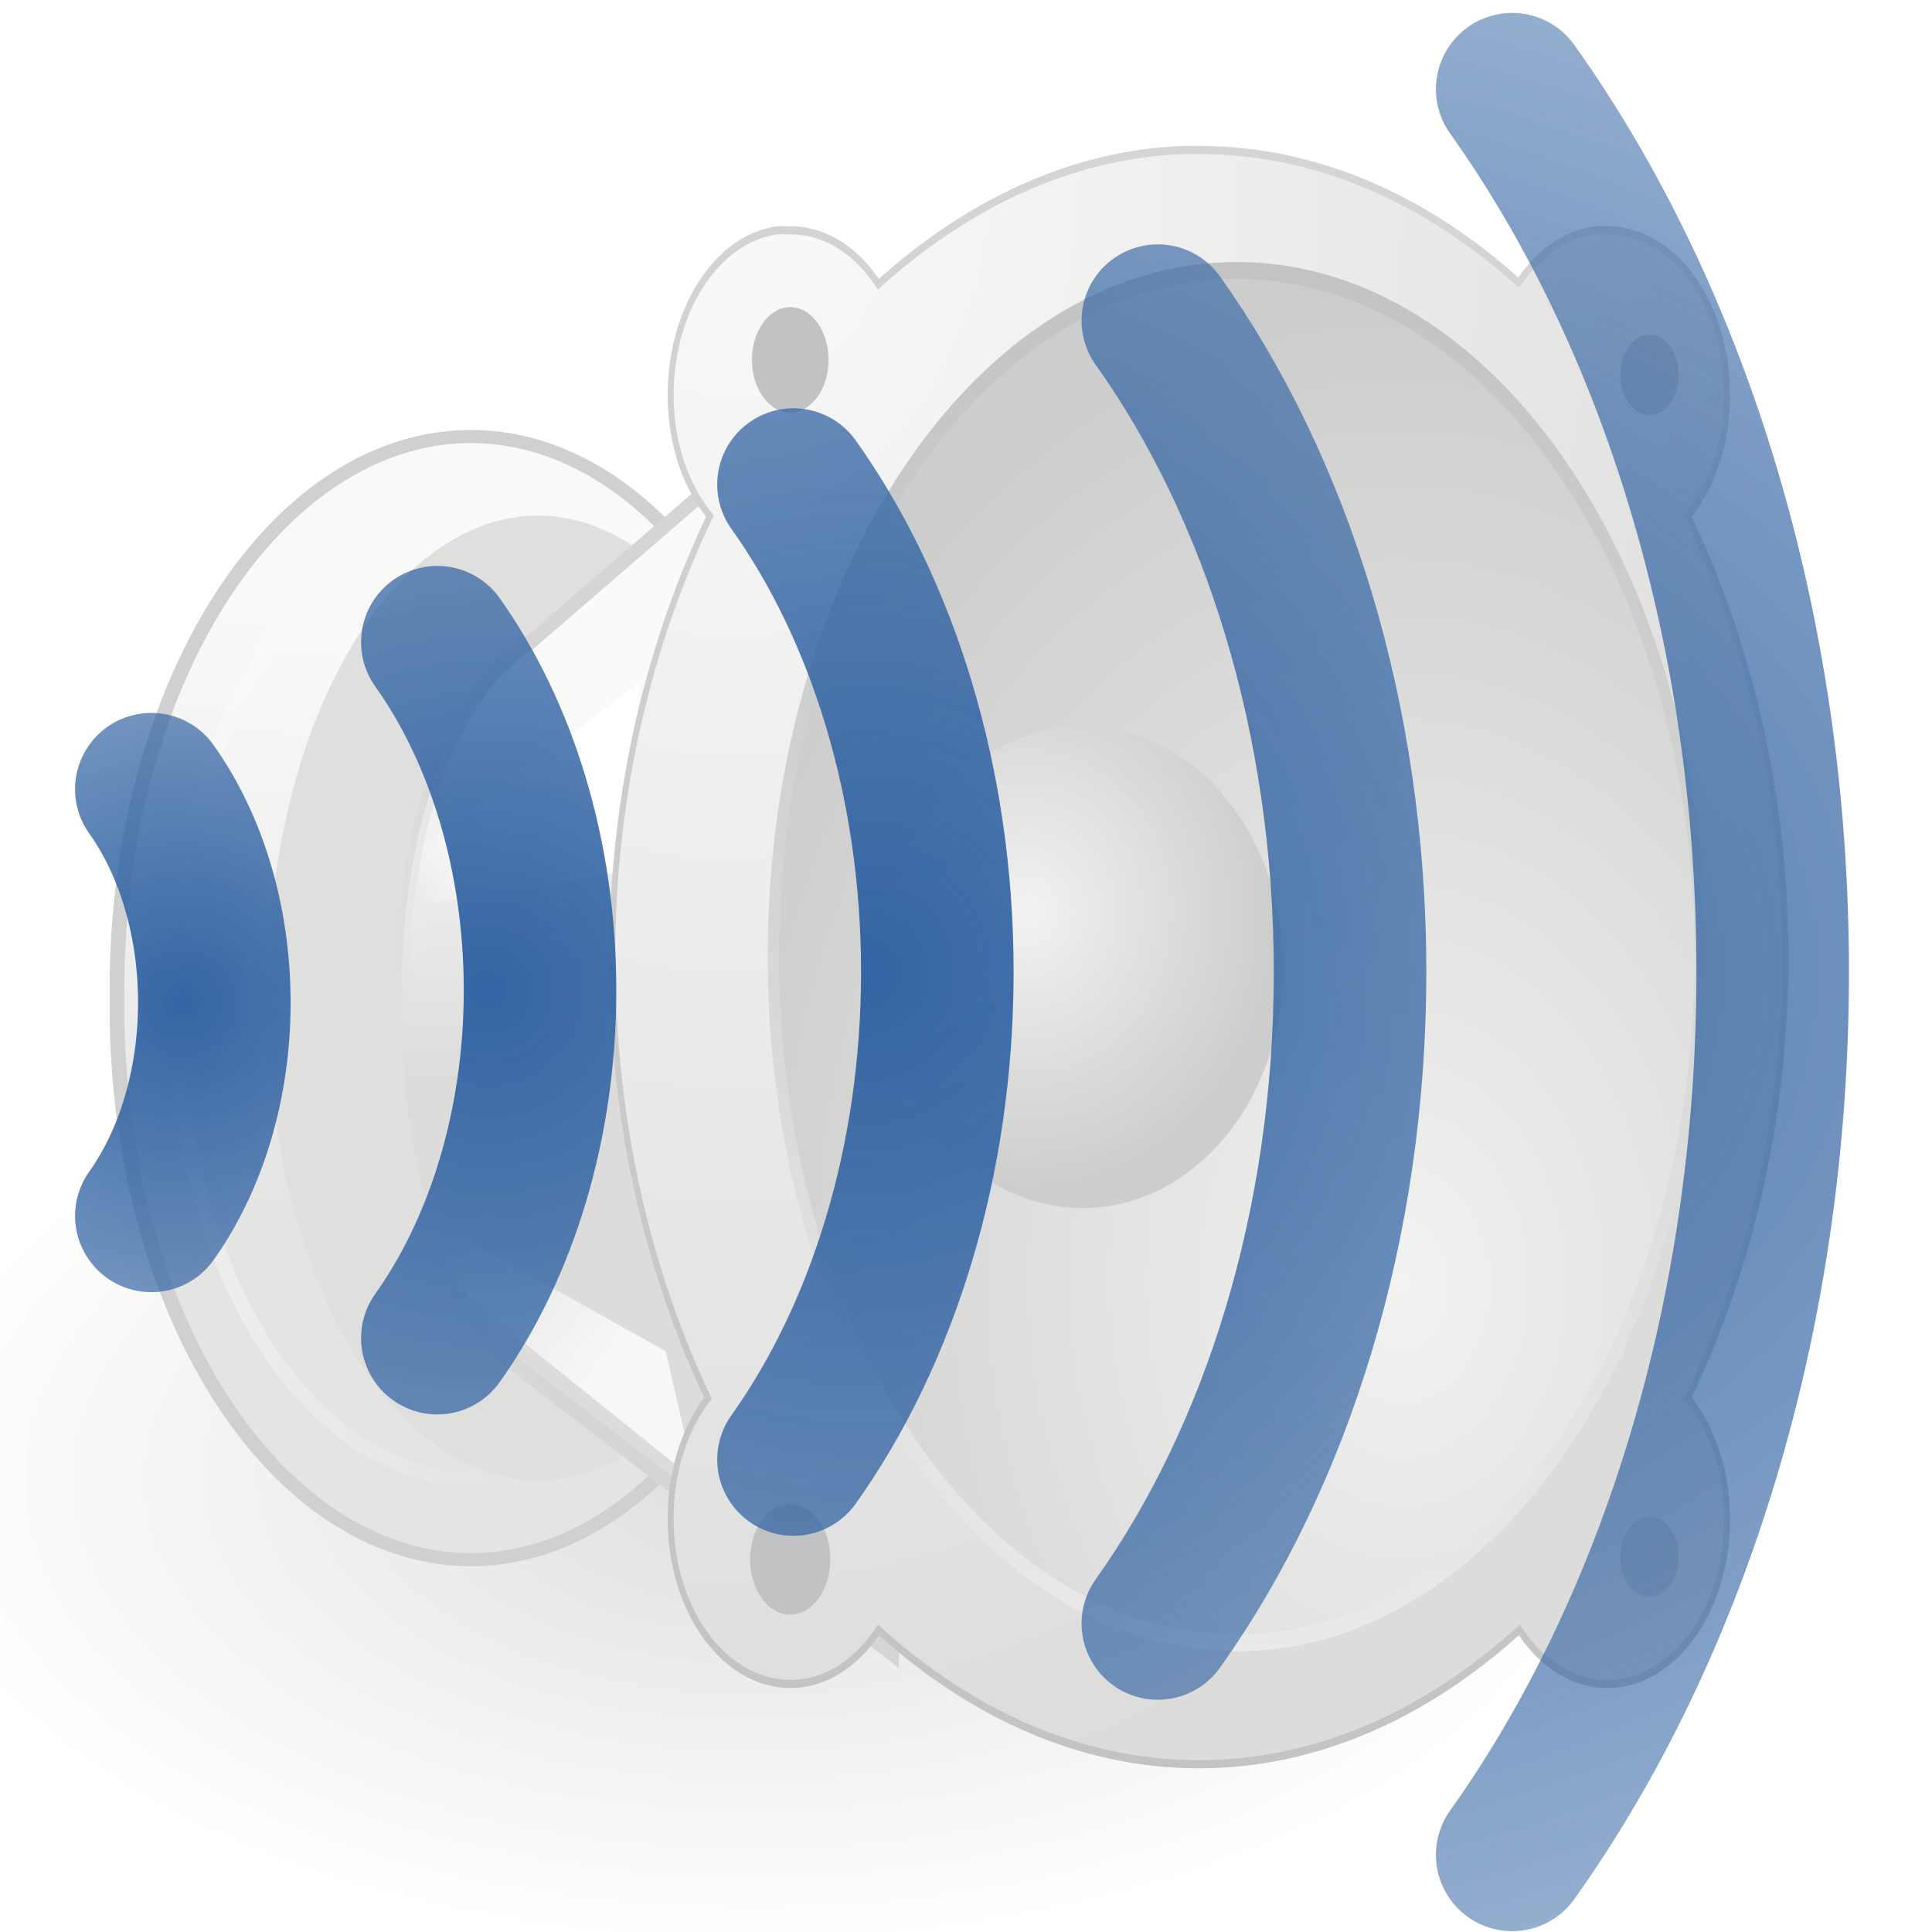
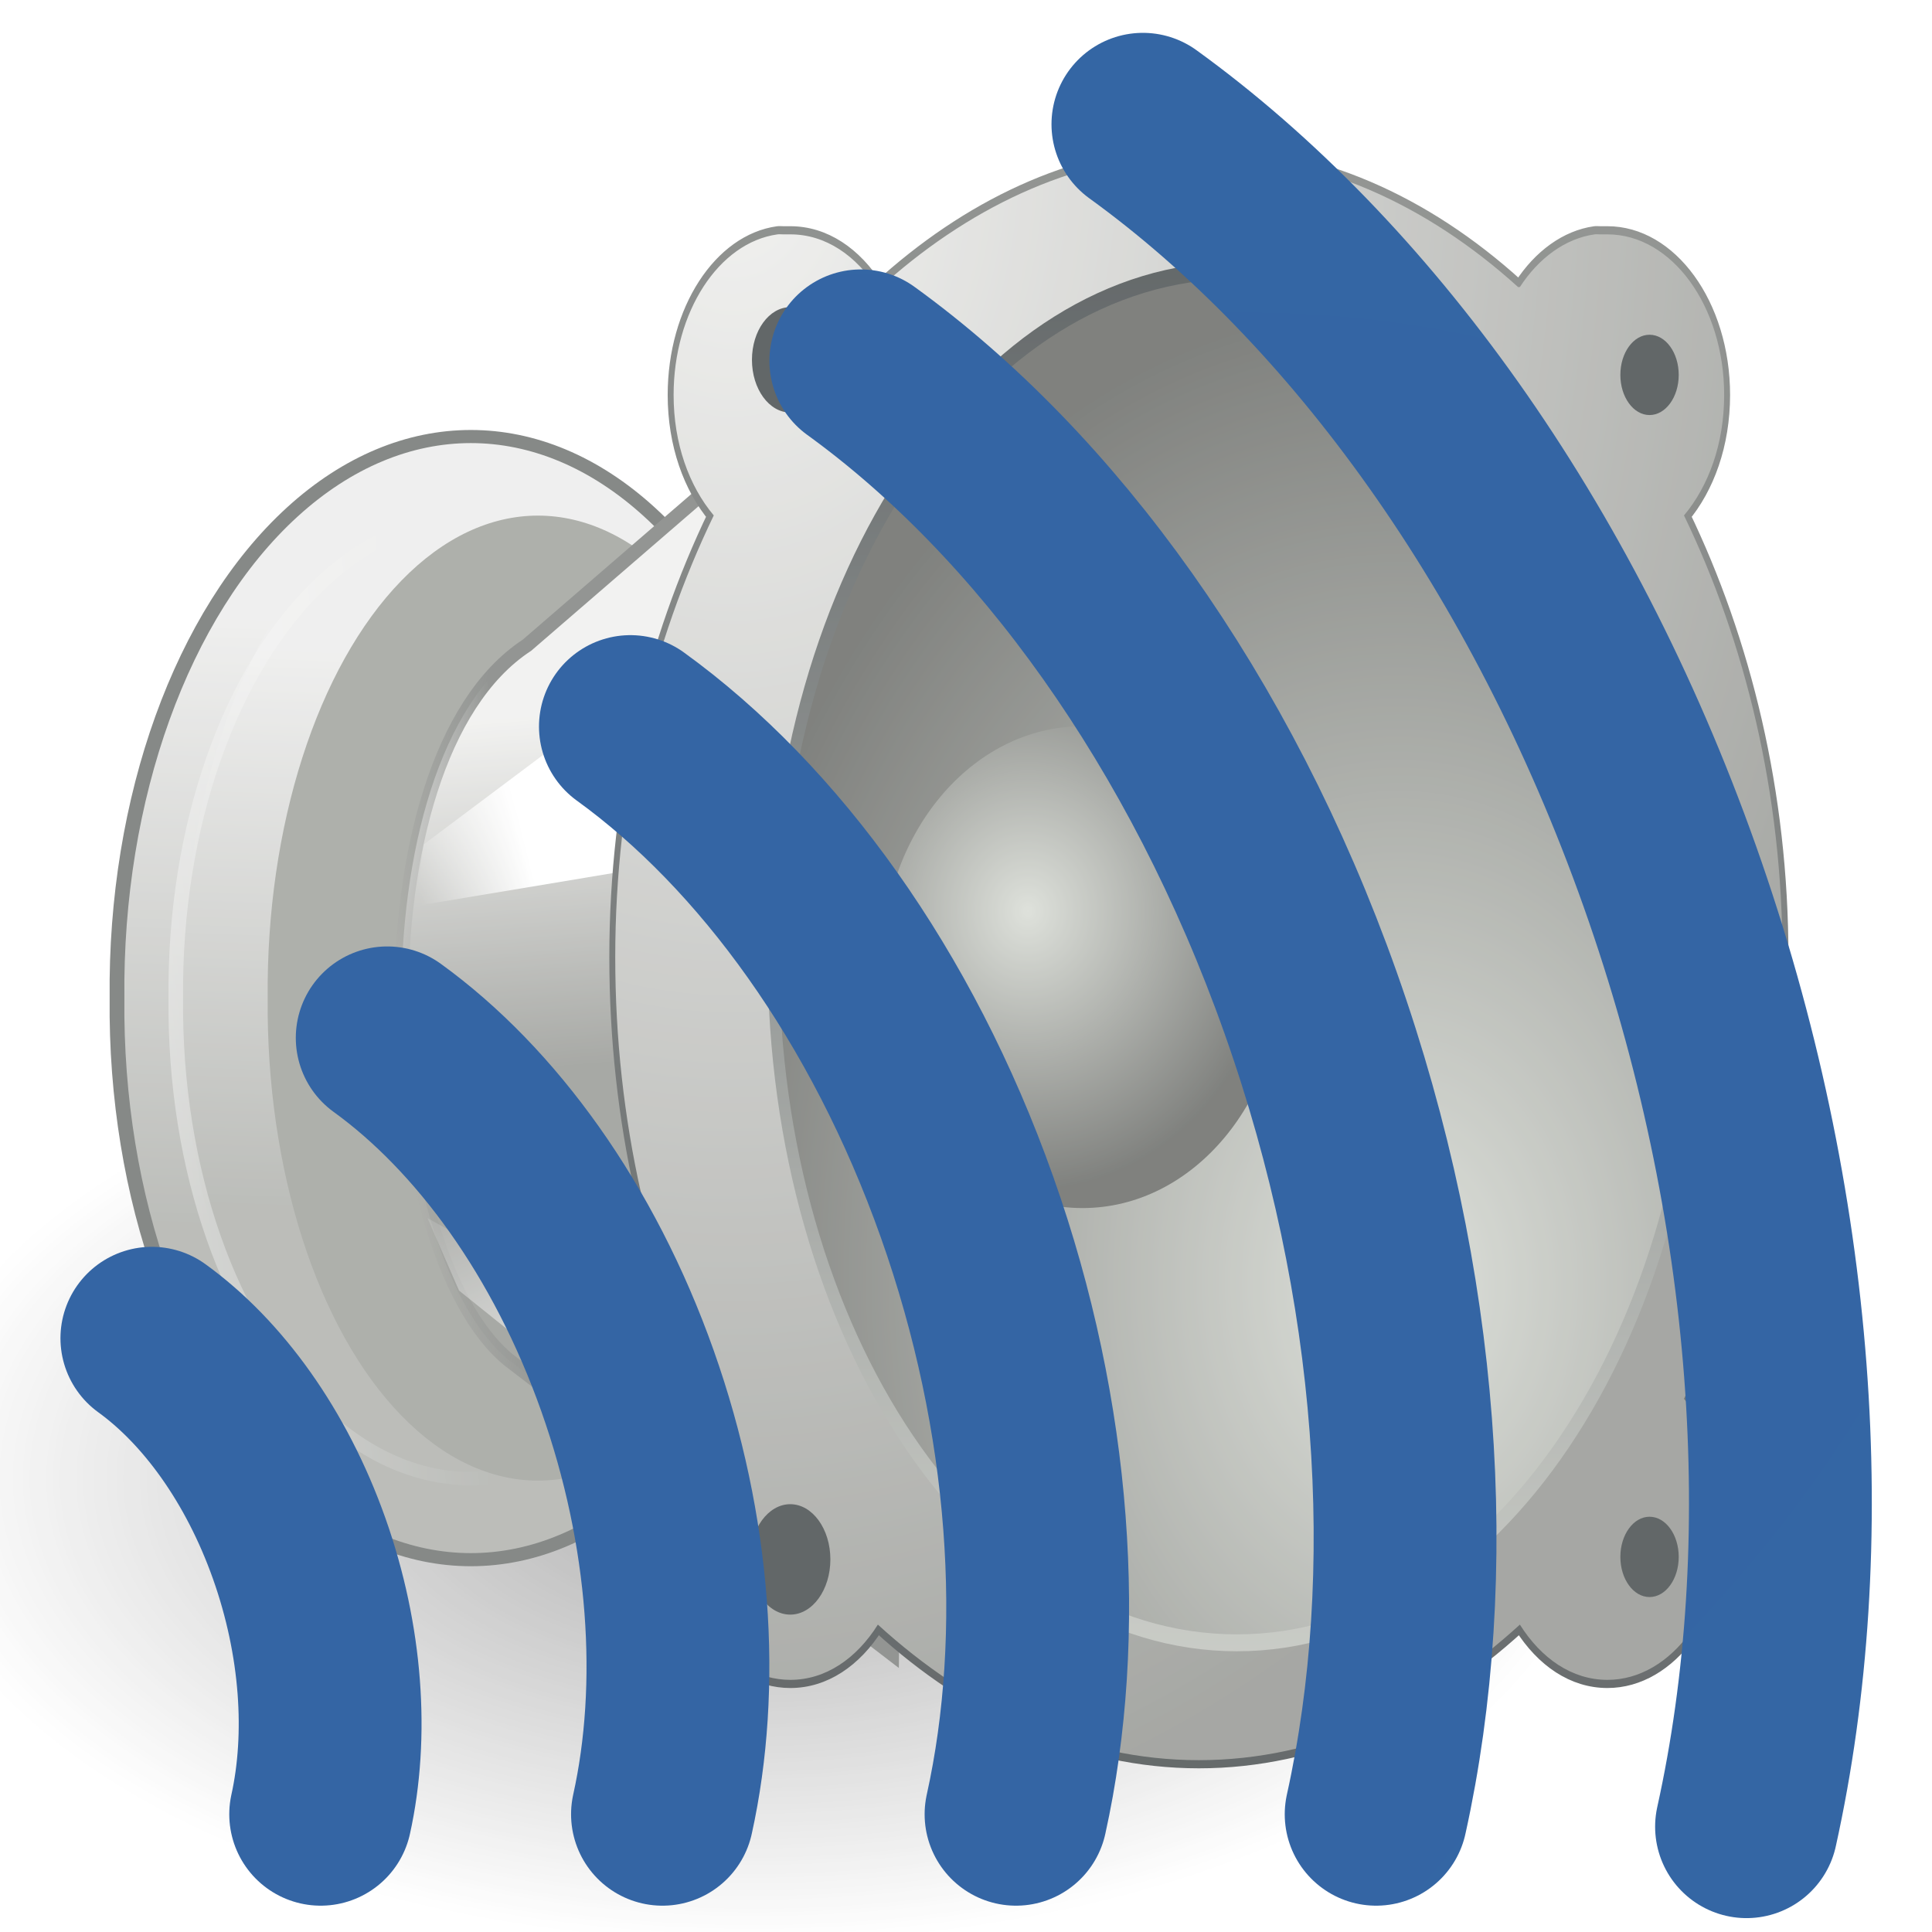
<svg xmlns="http://www.w3.org/2000/svg" xmlns:xlink="http://www.w3.org/1999/xlink" width="48" height="48" id="svg2566" version="1.0">
  <defs id="defs2568">
    <linearGradient id="linearGradient3510">
      <stop style="stop-color:#ffffff;stop-opacity:1;" offset="0" id="stop3512" />
      <stop style="stop-color:#ffffff;stop-opacity:0;" offset="1" id="stop3514" />
    </linearGradient>
    <linearGradient id="linearGradient3498">
      <stop style="stop-color:#3465a4;stop-opacity:1;" offset="0" id="stop3500" />
-       <stop style="stop-color:#3465a4;stop-opacity:0.275;" offset="1" id="stop3502" />
+       <stop style="stop-color:#3466a4;stop-opacity:1;" offset="1" id="stop3502" />
    </linearGradient>
    <linearGradient id="linearGradient3281">
      <stop style="stop-color:#ffffff;stop-opacity:1;" offset="0" id="stop3283" />
      <stop style="stop-color:#ffffff;stop-opacity:0;" offset="1" id="stop3285" />
    </linearGradient>
    <linearGradient id="linearGradient4099">
      <stop style="stop-color:#6f726f;stop-opacity:1;" offset="0" id="stop4101" />
      <stop style="stop-color:#6f726f;stop-opacity:0;" offset="1" id="stop4103" />
    </linearGradient>
    <linearGradient id="linearGradient4068">
      <stop style="stop-color:#eaeae9;stop-opacity:1;" offset="0" id="stop4070" />
      <stop style="stop-color:#a5a7a2;stop-opacity:1;" offset="1" id="stop4072" />
    </linearGradient>
    <linearGradient id="linearGradient3670">
      <stop id="stop3672" offset="0" style="stop-color:#d3d7cf" />
      <stop id="stop3674" offset="1" style="stop-color:#555753" />
    </linearGradient>
    <radialGradient xlink:href="#linearGradient3670" id="radialGradient3634" cx="6.88" cy="7.199" fx="6.88" fy="7.199" r="9.375" gradientUnits="userSpaceOnUse" gradientTransform="matrix(1.240749,0,0,1.157631,-1.713645,-1.134736)" />
    <linearGradient id="linearGradient3692">
      <stop style="stop-color:#2e3436;stop-opacity:1;" offset="0" id="stop3694" />
      <stop style="stop-color:#babdb6" offset="1" id="stop3696" />
    </linearGradient>
    <linearGradient xlink:href="#linearGradient3692" id="linearGradient3698" x1="-0.52" y1="-0.52" x2="-0.52" y2="19.27" gradientUnits="userSpaceOnUse" />
    <linearGradient id="linearGradient3628">
      <stop style="stop-color:#d3d7cf" offset="0" id="stop3630" />
      <stop style="stop-color:#555753" offset="1" id="stop3632" />
    </linearGradient>
    <radialGradient xlink:href="#linearGradient3628" id="radialGradient3644" cx="12.705" cy="13.847" fx="12.705" fy="13.847" r="9.375" gradientUnits="userSpaceOnUse" gradientTransform="matrix(6.370852e-2,-1.424475,1.547293,6.92112e-2,-9.530629,30.98681)" />
    <linearGradient id="linearGradient3730">
      <stop id="stop3732" offset="0" style="stop-color:#eeeeec" />
      <stop id="stop3734" offset="1" style="stop-color:#888a85" />
    </linearGradient>
    <radialGradient xlink:href="#linearGradient3730" id="radialGradient3728" gradientUnits="userSpaceOnUse" gradientTransform="matrix(-0.310032,2.110862,-2.082775,-0.305867,17.75288,16.41459)" cx="-1.002" cy="0.99" fx="-1.002" fy="0.99" r="9.921" />
    <linearGradient id="linearGradient1557">
      <stop id="stop1559" offset="0" style="stop-color:#2e3436;stop-opacity:1;" />
      <stop id="stop1561" offset="1" style="stop-color:#888a85" />
    </linearGradient>
    <linearGradient xlink:href="#linearGradient1557" id="linearGradient1549" x1="17.062" y1="34.95" x2="20.312" y2="5.375" gradientUnits="userSpaceOnUse" />
    <linearGradient id="linearGradient3676">
      <stop style="stop-color:#eeeeec" offset="0" id="stop4022" />
      <stop style="stop-color:#555753" offset="1" id="stop3680" />
    </linearGradient>
    <radialGradient xlink:href="#linearGradient3676" id="radialGradient3702" gradientUnits="userSpaceOnUse" gradientTransform="matrix(-0.127582,1.416065,-1.630141,-0.146854,17.48751,15.56121)" cx="-1.002" cy="0.99" fx="-1.002" fy="0.99" r="9.921" />
    <linearGradient id="linearGradient3788">
      <stop style="stop-color:#cccdcb;stop-opacity:1;" offset="0" id="stop3790" />
      <stop style="stop-color:#888a85;stop-opacity:1;" offset="1" id="stop3792" />
    </linearGradient>
    <linearGradient id="linearGradient3674">
      <stop style="stop-color:#ffffff;stop-opacity:0;" offset="0" id="stop3676" />
      <stop style="stop-color:#ffffff;stop-opacity:1;" offset="1" id="stop3678" />
    </linearGradient>
    <linearGradient id="linearGradient3657">
      <stop style="stop-color:#fafafa;stop-opacity:1;" offset="0" id="stop3659" />
      <stop style="stop-color:#bfbfbf;stop-opacity:1;" offset="1" id="stop3661" />
    </linearGradient>
    <linearGradient id="linearGradient3609">
      <stop style="stop-color:#000000;stop-opacity:1;" offset="0" id="stop3611" />
      <stop style="stop-color:#000000;stop-opacity:0;" offset="1" id="stop3613" />
    </linearGradient>
    <linearGradient xlink:href="#linearGradient4608" id="linearGradient4585" gradientUnits="userSpaceOnUse" gradientTransform="matrix(2.339723,0,0,2.339723,-116.0497,4.376374)" x1="56.303" y1="4.937" x2="56.609" y2="8.68" />
    <linearGradient xlink:href="#linearGradient4608" id="linearGradient4641" x1="58.016" y1="35.015" x2="57.954" y2="40.999" gradientUnits="userSpaceOnUse" spreadMethod="reflect" gradientTransform="matrix(0.997993,0,0,1,-97.71685,-9.352993)" />
    <linearGradient id="linearGradient4608">
      <stop style="stop-color:#eeeeec" offset="0" id="stop4610" />
      <stop style="stop-color:#8a8c87;stop-opacity:1;" offset="1" id="stop4612" />
    </linearGradient>
    <radialGradient xlink:href="#linearGradient3609" id="radialGradient3615" cx="6.408" cy="17.404" fx="6.408" fy="17.404" r="5.524" gradientTransform="matrix(1,0,0,0.416,0,10.16382)" gradientUnits="userSpaceOnUse" />
    <linearGradient xlink:href="#linearGradient3657" id="linearGradient3668" gradientUnits="userSpaceOnUse" x1="10.438" y1="8.29" x2="10.438" y2="18.985" gradientTransform="translate(-64.70027,0)" />
    <radialGradient xlink:href="#linearGradient3674" id="radialGradient3680" cx="5.082" cy="12.516" fx="5.082" fy="12.516" r="2.983" gradientTransform="matrix(2.017008,0,-1.9570578e-8,2.338468,0.6285502,-1.712618)" gradientUnits="userSpaceOnUse" />
    <linearGradient xlink:href="#linearGradient3788" id="linearGradient3794" x1="8.054" y1="11.03" x2="10.438" y2="11.03" gradientUnits="userSpaceOnUse" gradientTransform="translate(-64.70027,0)" />
    <linearGradient xlink:href="#linearGradient4068" id="linearGradient4095" gradientUnits="userSpaceOnUse" x1="7.576" y1="20.302" x2="7.322" y2="27.345" />
    <linearGradient xlink:href="#linearGradient4068" id="linearGradient4097" gradientUnits="userSpaceOnUse" x1="7.576" y1="20.302" x2="7.322" y2="27.345" />
    <linearGradient xlink:href="#linearGradient4099" id="linearGradient4105" x1="11.126" y1="25.56" x2="9.347" y2="25.737" gradientUnits="userSpaceOnUse" gradientTransform="matrix(1.713477,0,0,1.713477,-5.844493,-19.41451)" />
    <linearGradient xlink:href="#linearGradient3281" id="linearGradient3287" x1="4.683" y1="24.665" x2="8.371" y2="24.317" gradientUnits="userSpaceOnUse" />
-     <radialGradient xlink:href="#linearGradient3498" id="radialGradient3504" cx="36.828" cy="24.428" fx="36.828" fy="24.428" r="1.24" gradientTransform="matrix(32.3328,-5.9114871e-6,1.6485852e-5,31.90489,-1169.266,-755.212)" gradientUnits="userSpaceOnUse" />
-     <radialGradient xlink:href="#linearGradient3498" id="radialGradient3506" gradientUnits="userSpaceOnUse" gradientTransform="matrix(50.90366,0,0,31.9048,-1853.201,-755.2103)" cx="36.828" cy="24.428" fx="36.828" fy="24.428" r="1.24" />
-     <radialGradient xlink:href="#linearGradient3498" id="radialGradient3508" gradientUnits="userSpaceOnUse" gradientTransform="matrix(32.3328,-5.9114871e-6,1.6485852e-5,31.90489,-1169.266,-755.212)" cx="36.828" cy="24.428" fx="36.828" fy="24.428" r="1.24" />
+     <radialGradient xlink:href="#linearGradient3498" id="radialGradient3504" cx="36.828" cy="24.428" fx="36.828" fy="24.428" r="1.24" gradientTransform="matrix(32.31305,-14.27586,12.61969,35.59261,-1476.071,-312.913)" gradientUnits="userSpaceOnUse" />
+     <radialGradient xlink:href="#linearGradient3498" id="radialGradient3506" gradientUnits="userSpaceOnUse" gradientTransform="matrix(43.96827,-19.42511,10.90693,30.76199,-1863.7,-5.680131)" cx="36.828" cy="24.428" fx="36.828" fy="24.428" r="1.24" />
+     <radialGradient xlink:href="#linearGradient3498" id="radialGradient3508" gradientUnits="userSpaceOnUse" gradientTransform="matrix(32.31305,-14.27586,12.61969,35.59261,-1477.781,-313.4596)" cx="36.828" cy="24.428" fx="36.828" fy="24.428" r="1.24" />
    <linearGradient xlink:href="#linearGradient3510" id="linearGradient3516" x1="9.486" y1="22.108" x2="7.378" y2="22.638" gradientUnits="userSpaceOnUse" gradientTransform="matrix(1.321942,0,0,1.321942,0.7364601,-9.731858)" />
    <radialGradient xlink:href="#linearGradient3498" id="radialGradient6911" gradientUnits="userSpaceOnUse" gradientTransform="matrix(40.65659,0,0,26.21348,-1479.312,-616.3284)" cx="36.828" cy="24.428" fx="36.828" fy="24.428" r="1.24" />
    <radialGradient xlink:href="#linearGradient3498" id="radialGradient6915" gradientUnits="userSpaceOnUse" gradientTransform="matrix(45.65283,0,0,29.43482,-1656.41,-695.1376)" cx="36.828" cy="24.428" fx="36.828" fy="24.428" r="1.24" />
-     <radialGradient xlink:href="#linearGradient3498" id="radialGradient6919" gradientUnits="userSpaceOnUse" gradientTransform="matrix(23.07943,-4.2196689e-6,1.1767739e-5,22.77398,-837.8379,-531.7146)" cx="36.828" cy="24.428" fx="36.828" fy="24.428" r="1.24" />
-     <radialGradient xlink:href="#linearGradient3498" id="radialGradient6923" gradientUnits="userSpaceOnUse" gradientTransform="matrix(14.15064,-2.5871964e-6,7.2151283e-6,13.96336,-516.6035,-316.1845)" cx="36.828" cy="24.428" fx="36.828" fy="24.428" r="1.24" />
+     <radialGradient xlink:href="#linearGradient3498" id="radialGradient6919" gradientUnits="userSpaceOnUse" gradientTransform="matrix(23.06533,-10.19023,9.008039,25.40631,-1055.191,-210.4598)" cx="36.828" cy="24.428" fx="36.828" fy="24.428" r="1.24" />
+     <radialGradient xlink:href="#linearGradient3498" id="radialGradient6923" gradientUnits="userSpaceOnUse" gradientTransform="matrix(14.14199,-6.247914,5.523079,15.57731,-649.0921,-111.6005)" cx="36.828" cy="24.428" fx="36.828" fy="24.428" r="1.24" />
  </defs>
  <g id="layer1">
-     <g style="display:inline;stroke-width:0.203;stroke-miterlimit:4;stroke-dasharray:none" id="g4006" transform="matrix(1.450031,0,0,1.995169,-5.014883,-24.10487)">
-       <g id="g4951" style="opacity:0.3;stroke-width:0.203;stroke-miterlimit:4;stroke-dasharray:none">
-         <path transform="matrix(2.645567,0,0,2.52105,-0.5794078,-13.3796)" d="M 11.932 17.404 A 5.524 2.298 0 1 1  0.884,17.404 A 5.524 2.298 0 1 1  11.932 17.404 z" id="path3607" style="opacity:0.429;color:#000000;fill:url(#radialGradient3615);fill-opacity:1;fill-rule:nonzero;stroke:none;stroke-width:0.079;stroke-linecap:round;stroke-linejoin:round;marker:none;marker-start:none;marker-mid:none;marker-end:none;stroke-miterlimit:4;stroke-dasharray:none;stroke-dashoffset:0;stroke-opacity:1;visibility:visible;display:inline;overflow:visible" />
-         <g id="g3963" style="stroke-width:0.203;stroke-miterlimit:4;stroke-dasharray:none">
-           <g id="g4090" transform="matrix(1.181684,0,0,0.8588133,3.7081077e-2,3.176072)" style="stroke-width:0.202;stroke-miterlimit:4;stroke-dasharray:none">
-             <path transform="matrix(1.415965,0,0,1.258558,-2.667614,-6.200669)" d="M 12.374 24.665 A 3.624 6.364 0 1 1  5.127,24.665 A 3.624 6.364 0 1 1  12.374 24.665 z" id="path4076" style="opacity:1;color:#000000;fill:url(#linearGradient4095);fill-opacity:1;fill-rule:nonzero;stroke:#5d615f;stroke-width:0.151;stroke-linecap:round;stroke-linejoin:round;marker:none;marker-start:none;marker-mid:none;marker-end:none;stroke-miterlimit:4;stroke-dasharray:none;stroke-dashoffset:0;stroke-opacity:1;visibility:visible;display:inline;overflow:visible" />
-             <path style="opacity:1;color:#000000;fill:url(#linearGradient4097);fill-opacity:1;fill-rule:nonzero;stroke:none;stroke-width:0.175;stroke-linecap:round;stroke-linejoin:round;marker:none;marker-start:none;marker-mid:none;marker-end:none;stroke-miterlimit:4;stroke-dasharray:none;stroke-dashoffset:0;stroke-opacity:1;visibility:visible;display:inline;overflow:visible" id="path4060" d="M 12.374 24.665 A 3.624 6.364 0 1 1  5.127,24.665 A 3.624 6.364 0 1 1  12.374 24.665 z" transform="matrix(1.154526,0,0,1.154526,-0.379902,-3.63468)" />
-             <path transform="matrix(1.081355,0,0,1.081355,1.232653,-1.829889)" d="M 12.374 24.665 A 3.624 6.364 0 1 1  5.127,24.665 A 3.624 6.364 0 1 1  12.374 24.665 z" id="path4058" style="opacity:1;color:#000000;fill:#93958f;fill-opacity:1;fill-rule:nonzero;stroke:none;stroke-width:0.187;stroke-linecap:round;stroke-linejoin:round;marker:none;marker-start:none;marker-mid:none;marker-end:none;stroke-miterlimit:4;stroke-dasharray:none;stroke-dashoffset:0;stroke-opacity:1;visibility:visible;display:inline;overflow:visible" />
-             <path style="opacity:0.396;color:#000000;fill:none;fill-opacity:1;fill-rule:nonzero;stroke:url(#linearGradient3287);stroke-width:0.179;stroke-linecap:round;stroke-linejoin:round;marker:none;marker-start:none;marker-mid:none;marker-end:none;stroke-miterlimit:4;stroke-dasharray:none;stroke-dashoffset:0;stroke-opacity:1;visibility:visible;display:inline;overflow:visible" id="path3279" d="M 12.374 24.665 A 3.624 6.364 0 1 1  5.127,24.665 A 3.624 6.364 0 1 1  12.374 24.665 z" transform="matrix(1.1807,0,0,1.076971,-0.608944,-1.721744)" />
-           </g>
-           <path style="color:#000000;fill:url(#linearGradient4585);fill-opacity:1;fill-rule:evenodd;stroke:url(#linearGradient4105);stroke-width:0.346;stroke-linecap:round;stroke-linejoin:miter;marker:none;marker-start:none;marker-mid:none;marker-end:none;stroke-miterlimit:4;stroke-dashoffset:0;stroke-opacity:1;visibility:visible;display:inline;overflow:visible;stroke-dasharray:none" d="M 13.269,14.384 L 22.642,6.288 L 22.339,39.446 L 12.815,32.142 C 9.483,29.416 8.877,17.261 13.269,14.384 z " id="path4542" transform="matrix(0.6896406,0,0,0.5012106,3.336554,12.90683)" />
-           <path style="color:#000000;fill:url(#linearGradient3516);fill-opacity:1;fill-rule:evenodd;stroke:none;stroke-width:0.346;stroke-linecap:round;stroke-linejoin:miter;marker:none;marker-start:none;marker-mid:none;marker-end:none;stroke-miterlimit:4;stroke-dashoffset:0;stroke-opacity:1;visibility:visible;display:inline;overflow:visible;stroke-dasharray:none" d="M 10.702,19.334 L 16.062,15.317 L 15.73,19.991 L 10.49,20.865 L 10.702,19.334 z " id="path4544" transform="matrix(0.6896406,0,0,0.5012106,3.336554,12.90683)" />
-           <path style="opacity:0.769;color:#000000;fill:url(#radialGradient3680);fill-opacity:1;fill-rule:nonzero;stroke:none;stroke-width:0.346;stroke-linecap:round;stroke-linejoin:round;marker:none;marker-start:none;marker-mid:none;marker-end:none;stroke-miterlimit:4;stroke-dasharray:none;stroke-dashoffset:0;stroke-opacity:1;visibility:visible;display:inline;overflow:visible" d="M 11.581,30.417 L 17.452,35.134 L 16.715,31.925 L 10.798,28.616 L 11.581,30.417 z " id="path3672" transform="matrix(0.6896406,0,0,0.5012106,3.336554,12.90683)" />
-           <path id="path3726" d="M 23.75,14 C 21.81,14.049 20.013,14.683 18.5,15.688 C 18.133,15.264 17.604,15 17,15 C 16.965,15 16.913,15.001 16.875,15 C 16.847,15 16.806,14.997 16.781,15 C 15.773,15.102 15,15.965 15,17 C 15,17.604 15.264,18.133 15.688,18.5 C 14.639,20.08 14,21.962 14,24 C 14,26.034 14.612,27.922 15.656,29.5 C 15.243,29.87 15,30.402 15,31 C 15,32.104 15.896,33 17,33 C 17.604,33 18.133,32.736 18.5,32.312 C 20.08,33.361 21.962,34 24,34 C 26.038,34 27.92,33.361 29.5,32.312 C 29.867,32.736 30.396,33 31,33 C 32.104,33 33,32.104 33,31 C 33,30.396 32.736,29.867 32.312,29.5 C 33.361,27.92 34,26.038 34,24 C 34,21.962 33.361,20.08 32.312,18.5 C 32.736,18.133 33,17.604 33,17 C 33,15.896 32.104,15 31,15 C 30.965,15 30.913,15.001 30.875,15 C 30.847,15 30.806,14.997 30.781,15 C 30.277,15.051 29.819,15.298 29.5,15.656 C 29.493,15.652 29.475,15.661 29.469,15.656 C 27.895,14.62 26.025,14 24,14 C 23.914,14 23.836,13.998 23.75,14 z " style="opacity:1;color:#000000;fill:url(#radialGradient3702);fill-opacity:1;fill-rule:evenodd;stroke:url(#linearGradient1549);stroke-width:0.203;stroke-linecap:round;stroke-linejoin:miter;marker:none;marker-start:none;marker-mid:none;marker-end:none;stroke-miterlimit:4;stroke-dasharray:none;stroke-dashoffset:0;stroke-opacity:1;visibility:visible;display:inline;overflow:visible" />
-           <path id="path3507" d="M 23.75,14 C 21.81,14.049 20.013,14.683 18.5,15.688 C 18.133,15.264 17.604,15 17,15 C 16.965,15 16.913,15.001 16.875,15 C 16.847,15 16.806,14.997 16.781,15 C 15.773,15.102 15,15.965 15,17 C 15,17.604 15.264,18.133 15.688,18.5 C 14.639,20.08 14,21.962 14,24 C 14,26.034 14.612,27.922 15.656,29.5 C 15.243,29.87 15,30.402 15,31 C 15,32.104 15.896,33 17,33 C 17.604,33 18.133,32.736 18.5,32.312 C 20.08,33.361 21.962,34 24,34 C 26.038,34 27.92,33.361 29.5,32.312 C 29.867,32.736 30.396,33 31,33 C 32.104,33 33,32.104 33,31 C 33,30.396 32.736,29.867 32.312,29.5 C 33.361,27.92 34,26.038 34,24 C 34,21.962 33.361,20.08 32.312,18.5 C 32.736,18.133 33,17.604 33,17 C 33,15.896 32.104,15 31,15 C 30.965,15 30.913,15.001 30.875,15 C 30.847,15 30.806,14.997 30.781,15 C 30.277,15.051 29.819,15.298 29.5,15.656 C 29.493,15.652 29.475,15.661 29.469,15.656 C 27.895,14.62 26.025,14 24,14 C 23.914,14 23.836,13.998 23.75,14 z " style="opacity:1;color:#000000;fill:url(#radialGradient3728);fill-opacity:1;fill-rule:evenodd;stroke:none;stroke-width:0.203;stroke-linecap:round;stroke-linejoin:miter;marker:none;marker-start:none;marker-mid:none;marker-end:none;stroke-miterlimit:4;stroke-dasharray:none;stroke-dashoffset:0;stroke-opacity:1;visibility:visible;display:inline;overflow:visible" />
-           <path transform="matrix(0.846982,0,0,0.911415,16.71027,15.44956)" d="M 18.75 9.375 A 9.375 9.375 0 1 1  0,9.375 A 9.375 9.375 0 1 1  18.75 9.375 z" id="path3636" style="opacity:1;color:#000000;fill:url(#radialGradient3644);fill-opacity:1;fill-rule:evenodd;stroke:url(#linearGradient3698);stroke-width:0.231;stroke-linecap:round;stroke-linejoin:miter;marker:none;marker-start:none;marker-mid:none;marker-end:none;stroke-miterlimit:4;stroke-dasharray:none;stroke-dashoffset:0;stroke-opacity:1;visibility:visible;display:inline;overflow:visible" />
-           <path transform="matrix(0.367272,0,0,0.32,18.56254,21.125)" d="M 18.75 9.375 A 9.375 9.375 0 1 1  0,9.375 A 9.375 9.375 0 1 1  18.75 9.375 z" id="path3519" style="opacity:1;color:#000000;fill:url(#radialGradient3634);fill-opacity:1;fill-rule:evenodd;stroke:none;stroke-width:0.593;stroke-linecap:round;stroke-linejoin:miter;marker:none;marker-start:none;marker-mid:none;marker-end:none;stroke-miterlimit:4;stroke-dasharray:none;stroke-dashoffset:0;stroke-opacity:1;visibility:visible;display:inline;overflow:visible" />
-           <path d="M 17 16.5 A 0.5 0.5 0 1 1  16,16.5 A 0.5 0.5 0 1 1  17 16.5 z" id="path3718" style="opacity:1;color:#000000;fill:#2e3436;fill-opacity:1;fill-rule:evenodd;stroke:none;stroke-width:0.155;stroke-linecap:round;stroke-linejoin:miter;marker:none;marker-start:none;marker-mid:none;marker-end:none;stroke-miterlimit:4;stroke-dasharray:none;stroke-dashoffset:0;stroke-opacity:1;visibility:visible;display:inline;overflow:visible" transform="matrix(1.3125,0,0,1.3125,-4.657679,-5.09375)" />
-           <path transform="translate(15.22159,0.25)" d="M 17 16.5 A 0.5 0.5 0 1 1  16,16.5 A 0.5 0.5 0 1 1  17 16.5 z" id="path3720" style="opacity:1;color:#000000;fill:#2e3436;fill-opacity:1;fill-rule:evenodd;stroke:none;stroke-width:0.203;stroke-linecap:round;stroke-linejoin:miter;marker:none;marker-start:none;marker-mid:none;marker-end:none;stroke-miterlimit:4;stroke-dasharray:none;stroke-dashoffset:0;stroke-opacity:1;visibility:visible;display:inline;overflow:visible" />
-           <path transform="translate(15.22159,14.96875)" d="M 17 16.5 A 0.5 0.5 0 1 1  16,16.5 A 0.5 0.5 0 1 1  17 16.5 z" id="path3722" style="opacity:1;color:#000000;fill:#2e3436;fill-opacity:1;fill-rule:evenodd;stroke:none;stroke-width:0.203;stroke-linecap:round;stroke-linejoin:miter;marker:none;marker-start:none;marker-mid:none;marker-end:none;stroke-miterlimit:4;stroke-dasharray:none;stroke-dashoffset:0;stroke-opacity:1;visibility:visible;display:inline;overflow:visible" />
-           <path transform="matrix(1.375,0,0,1.375,-5.688929,8.8125)" d="M 17 16.5 A 0.5 0.5 0 1 1  16,16.5 A 0.5 0.5 0 1 1  17 16.5 z" id="path3724" style="opacity:1;color:#000000;fill:#2e3436;fill-opacity:1;fill-rule:evenodd;stroke:none;stroke-width:0.148;stroke-linecap:round;stroke-linejoin:miter;marker:none;marker-start:none;marker-mid:none;marker-end:none;stroke-miterlimit:4;stroke-dasharray:none;stroke-dashoffset:0;stroke-opacity:1;visibility:visible;display:inline;overflow:visible" />
+     <g style="opacity:0.75;stroke-width:0.203;stroke-miterlimit:4;stroke-dasharray:none" id="g4951" transform="matrix(1.450031,0,0,1.995169,-5.014883,-24.10487)">
+       <path style="opacity:0.429;color:#000000;fill:url(#radialGradient3615);fill-opacity:1;fill-rule:nonzero;stroke:none;stroke-width:0.079;stroke-linecap:round;stroke-linejoin:round;marker:none;marker-start:none;marker-mid:none;marker-end:none;stroke-miterlimit:4;stroke-dasharray:none;stroke-dashoffset:0;stroke-opacity:1;visibility:visible;display:inline;overflow:visible" id="path3607" d="M 11.932 17.404 A 5.524 2.298 0 1 1  0.884,17.404 A 5.524 2.298 0 1 1  11.932 17.404 z" transform="matrix(2.645567,0,0,2.52105,-0.5794078,-13.3796)" />
+       <g style="stroke-width:0.203;stroke-miterlimit:4;stroke-dasharray:none" id="g3963">
+         <g style="stroke-width:0.202;stroke-miterlimit:4;stroke-dasharray:none" transform="matrix(1.181684,0,0,0.8588133,3.7081077e-2,3.176072)" id="g4090">
+           <path style="opacity:1;color:#000000;fill:url(#linearGradient4095);fill-opacity:1;fill-rule:nonzero;stroke:#5d615f;stroke-width:0.151;stroke-linecap:round;stroke-linejoin:round;marker:none;marker-start:none;marker-mid:none;marker-end:none;stroke-miterlimit:4;stroke-dasharray:none;stroke-dashoffset:0;stroke-opacity:1;visibility:visible;display:inline;overflow:visible" id="path4076" d="M 12.374 24.665 A 3.624 6.364 0 1 1  5.127,24.665 A 3.624 6.364 0 1 1  12.374 24.665 z" transform="matrix(1.415965,0,0,1.258558,-2.667614,-6.200669)" />
+           <path transform="matrix(1.154526,0,0,1.154526,-0.379902,-3.63468)" d="M 12.374 24.665 A 3.624 6.364 0 1 1  5.127,24.665 A 3.624 6.364 0 1 1  12.374 24.665 z" id="path4060" style="opacity:1;color:#000000;fill:url(#linearGradient4097);fill-opacity:1;fill-rule:nonzero;stroke:none;stroke-width:0.175;stroke-linecap:round;stroke-linejoin:round;marker:none;marker-start:none;marker-mid:none;marker-end:none;stroke-miterlimit:4;stroke-dasharray:none;stroke-dashoffset:0;stroke-opacity:1;visibility:visible;display:inline;overflow:visible" />
+           <path style="opacity:1;color:#000000;fill:#93958f;fill-opacity:1;fill-rule:nonzero;stroke:none;stroke-width:0.187;stroke-linecap:round;stroke-linejoin:round;marker:none;marker-start:none;marker-mid:none;marker-end:none;stroke-miterlimit:4;stroke-dasharray:none;stroke-dashoffset:0;stroke-opacity:1;visibility:visible;display:inline;overflow:visible" id="path4058" d="M 12.374 24.665 A 3.624 6.364 0 1 1  5.127,24.665 A 3.624 6.364 0 1 1  12.374 24.665 z" transform="matrix(1.081355,0,0,1.081355,1.232653,-1.829889)" />
+           <path transform="matrix(1.1807,0,0,1.076971,-0.608944,-1.721744)" d="M 12.374 24.665 A 3.624 6.364 0 1 1  5.127,24.665 A 3.624 6.364 0 1 1  12.374 24.665 z" id="path3279" style="opacity:0.396;color:#000000;fill:none;fill-opacity:1;fill-rule:nonzero;stroke:url(#linearGradient3287);stroke-width:0.179;stroke-linecap:round;stroke-linejoin:round;marker:none;marker-start:none;marker-mid:none;marker-end:none;stroke-miterlimit:4;stroke-dasharray:none;stroke-dashoffset:0;stroke-opacity:1;visibility:visible;display:inline;overflow:visible" />
        </g>
+         <path transform="matrix(0.6896406,0,0,0.5012106,3.336554,12.90683)" id="path4542" d="M 13.269,14.384 L 22.642,6.288 L 22.339,39.446 L 12.815,32.142 C 9.483,29.416 8.877,17.261 13.269,14.384 z " style="color:#000000;fill:url(#linearGradient4585);fill-opacity:1;fill-rule:evenodd;stroke:url(#linearGradient4105);stroke-width:0.346;stroke-linecap:round;stroke-linejoin:miter;marker:none;marker-start:none;marker-mid:none;marker-end:none;stroke-miterlimit:4;stroke-dasharray:none;stroke-dashoffset:0;stroke-opacity:1;visibility:visible;display:inline;overflow:visible" />
+         <path transform="matrix(0.6896406,0,0,0.5012106,3.336554,12.90683)" id="path4544" d="M 10.702,19.334 L 16.062,15.317 L 15.73,19.991 L 10.49,20.865 L 10.702,19.334 z " style="color:#000000;fill:url(#linearGradient3516);fill-opacity:1;fill-rule:evenodd;stroke:none;stroke-width:0.346;stroke-linecap:round;stroke-linejoin:miter;marker:none;marker-start:none;marker-mid:none;marker-end:none;stroke-miterlimit:4;stroke-dasharray:none;stroke-dashoffset:0;stroke-opacity:1;visibility:visible;display:inline;overflow:visible" />
+         <path transform="matrix(0.6896406,0,0,0.5012106,3.336554,12.90683)" id="path3672" d="M 11.581,30.417 L 17.452,35.134 L 16.715,31.925 L 10.798,28.616 L 11.581,30.417 z " style="opacity:0.769;color:#000000;fill:url(#radialGradient3680);fill-opacity:1;fill-rule:nonzero;stroke:none;stroke-width:0.346;stroke-linecap:round;stroke-linejoin:round;marker:none;marker-start:none;marker-mid:none;marker-end:none;stroke-miterlimit:4;stroke-dasharray:none;stroke-dashoffset:0;stroke-opacity:1;visibility:visible;display:inline;overflow:visible" />
+         <path style="opacity:1;color:#000000;fill:url(#radialGradient3702);fill-opacity:1;fill-rule:evenodd;stroke:url(#linearGradient1549);stroke-width:0.203;stroke-linecap:round;stroke-linejoin:miter;marker:none;marker-start:none;marker-mid:none;marker-end:none;stroke-miterlimit:4;stroke-dasharray:none;stroke-dashoffset:0;stroke-opacity:1;visibility:visible;display:inline;overflow:visible" d="M 23.75,14 C 21.81,14.049 20.013,14.683 18.5,15.688 C 18.133,15.264 17.604,15 17,15 C 16.965,15 16.913,15.001 16.875,15 C 16.847,15 16.806,14.997 16.781,15 C 15.773,15.102 15,15.965 15,17 C 15,17.604 15.264,18.133 15.688,18.5 C 14.639,20.08 14,21.962 14,24 C 14,26.034 14.612,27.922 15.656,29.5 C 15.243,29.87 15,30.402 15,31 C 15,32.104 15.896,33 17,33 C 17.604,33 18.133,32.736 18.5,32.312 C 20.08,33.361 21.962,34 24,34 C 26.038,34 27.92,33.361 29.5,32.312 C 29.867,32.736 30.396,33 31,33 C 32.104,33 33,32.104 33,31 C 33,30.396 32.736,29.867 32.312,29.5 C 33.361,27.92 34,26.038 34,24 C 34,21.962 33.361,20.08 32.312,18.5 C 32.736,18.133 33,17.604 33,17 C 33,15.896 32.104,15 31,15 C 30.965,15 30.913,15.001 30.875,15 C 30.847,15 30.806,14.997 30.781,15 C 30.277,15.051 29.819,15.298 29.5,15.656 C 29.493,15.652 29.475,15.661 29.469,15.656 C 27.895,14.62 26.025,14 24,14 C 23.914,14 23.836,13.998 23.75,14 z " id="path3726" />
+         <path style="opacity:1;color:#000000;fill:url(#radialGradient3728);fill-opacity:1;fill-rule:evenodd;stroke:none;stroke-width:0.203;stroke-linecap:round;stroke-linejoin:miter;marker:none;marker-start:none;marker-mid:none;marker-end:none;stroke-miterlimit:4;stroke-dasharray:none;stroke-dashoffset:0;stroke-opacity:1;visibility:visible;display:inline;overflow:visible" d="M 23.75,14 C 21.81,14.049 20.013,14.683 18.5,15.688 C 18.133,15.264 17.604,15 17,15 C 16.965,15 16.913,15.001 16.875,15 C 16.847,15 16.806,14.997 16.781,15 C 15.773,15.102 15,15.965 15,17 C 15,17.604 15.264,18.133 15.688,18.5 C 14.639,20.08 14,21.962 14,24 C 14,26.034 14.612,27.922 15.656,29.5 C 15.243,29.87 15,30.402 15,31 C 15,32.104 15.896,33 17,33 C 17.604,33 18.133,32.736 18.5,32.312 C 20.08,33.361 21.962,34 24,34 C 26.038,34 27.92,33.361 29.5,32.312 C 29.867,32.736 30.396,33 31,33 C 32.104,33 33,32.104 33,31 C 33,30.396 32.736,29.867 32.312,29.5 C 33.361,27.92 34,26.038 34,24 C 34,21.962 33.361,20.08 32.312,18.5 C 32.736,18.133 33,17.604 33,17 C 33,15.896 32.104,15 31,15 C 30.965,15 30.913,15.001 30.875,15 C 30.847,15 30.806,14.997 30.781,15 C 30.277,15.051 29.819,15.298 29.5,15.656 C 29.493,15.652 29.475,15.661 29.469,15.656 C 27.895,14.62 26.025,14 24,14 C 23.914,14 23.836,13.998 23.75,14 z " id="path3507" />
+         <path style="opacity:1;color:#000000;fill:url(#radialGradient3644);fill-opacity:1;fill-rule:evenodd;stroke:url(#linearGradient3698);stroke-width:0.231;stroke-linecap:round;stroke-linejoin:miter;marker:none;marker-start:none;marker-mid:none;marker-end:none;stroke-miterlimit:4;stroke-dasharray:none;stroke-dashoffset:0;stroke-opacity:1;visibility:visible;display:inline;overflow:visible" id="path3636" d="M 18.75 9.375 A 9.375 9.375 0 1 1  0,9.375 A 9.375 9.375 0 1 1  18.75 9.375 z" transform="matrix(0.846982,0,0,0.911415,16.71027,15.44956)" />
+         <path style="opacity:1;color:#000000;fill:url(#radialGradient3634);fill-opacity:1;fill-rule:evenodd;stroke:none;stroke-width:0.593;stroke-linecap:round;stroke-linejoin:miter;marker:none;marker-start:none;marker-mid:none;marker-end:none;stroke-miterlimit:4;stroke-dasharray:none;stroke-dashoffset:0;stroke-opacity:1;visibility:visible;display:inline;overflow:visible" id="path3519" d="M 18.75 9.375 A 9.375 9.375 0 1 1  0,9.375 A 9.375 9.375 0 1 1  18.75 9.375 z" transform="matrix(0.367272,0,0,0.32,18.56254,21.125)" />
+         <path transform="matrix(1.3125,0,0,1.3125,-4.657679,-5.09375)" style="opacity:1;color:#000000;fill:#2e3436;fill-opacity:1;fill-rule:evenodd;stroke:none;stroke-width:0.155;stroke-linecap:round;stroke-linejoin:miter;marker:none;marker-start:none;marker-mid:none;marker-end:none;stroke-miterlimit:4;stroke-dasharray:none;stroke-dashoffset:0;stroke-opacity:1;visibility:visible;display:inline;overflow:visible" id="path3718" d="M 17 16.5 A 0.5 0.5 0 1 1  16,16.5 A 0.5 0.5 0 1 1  17 16.5 z" />
+         <path style="opacity:1;color:#000000;fill:#2e3436;fill-opacity:1;fill-rule:evenodd;stroke:none;stroke-width:0.203;stroke-linecap:round;stroke-linejoin:miter;marker:none;marker-start:none;marker-mid:none;marker-end:none;stroke-miterlimit:4;stroke-dasharray:none;stroke-dashoffset:0;stroke-opacity:1;visibility:visible;display:inline;overflow:visible" id="path3720" d="M 17 16.5 A 0.5 0.5 0 1 1  16,16.5 A 0.5 0.5 0 1 1  17 16.5 z" transform="translate(15.22159,0.25)" />
+         <path style="opacity:1;color:#000000;fill:#2e3436;fill-opacity:1;fill-rule:evenodd;stroke:none;stroke-width:0.203;stroke-linecap:round;stroke-linejoin:miter;marker:none;marker-start:none;marker-mid:none;marker-end:none;stroke-miterlimit:4;stroke-dasharray:none;stroke-dashoffset:0;stroke-opacity:1;visibility:visible;display:inline;overflow:visible" id="path3722" d="M 17 16.5 A 0.5 0.5 0 1 1  16,16.5 A 0.5 0.5 0 1 1  17 16.5 z" transform="translate(15.22159,14.96875)" />
+         <path style="opacity:1;color:#000000;fill:#2e3436;fill-opacity:1;fill-rule:evenodd;stroke:none;stroke-width:0.148;stroke-linecap:round;stroke-linejoin:miter;marker:none;marker-start:none;marker-mid:none;marker-end:none;stroke-miterlimit:4;stroke-dasharray:none;stroke-dashoffset:0;stroke-opacity:1;visibility:visible;display:inline;overflow:visible" id="path3724" d="M 17 16.5 A 0.5 0.5 0 1 1  16,16.5 A 0.5 0.5 0 1 1  17 16.5 z" transform="matrix(1.375,0,0,1.375,-5.688929,8.8125)" />
      </g>
    </g>
-     <path id="path3488" d="M 19.714,36.262 C 21.928,33.155 23.288,28.858 23.288,24.15 C 23.288,19.442 21.928,15.145 19.714,12.038" style="opacity:1;color:#000000;fill:none;fill-opacity:1;fill-rule:evenodd;stroke:url(#radialGradient3504);stroke-width:3.79;stroke-linecap:round;stroke-linejoin:miter;marker:none;marker-start:none;marker-mid:none;marker-end:none;stroke-miterlimit:4;stroke-dasharray:none;stroke-dashoffset:0;stroke-opacity:1;visibility:visible;display:inline;overflow:visible" />
-     <path style="opacity:1;color:#000000;fill:none;fill-opacity:1;fill-rule:evenodd;stroke:url(#radialGradient3508);stroke-width:3.79;stroke-linecap:round;stroke-linejoin:miter;marker:none;marker-start:none;marker-mid:none;marker-end:none;stroke-miterlimit:4;stroke-dasharray:none;stroke-dashoffset:0;stroke-opacity:1;visibility:visible;display:inline;overflow:visible" d="M 28.766,40.335 C 31.724,36.182 33.542,30.441 33.542,24.15 C 33.542,17.859 31.724,12.118 28.766,7.966" id="path3494" />
-     <path id="path3496" d="M 37.57,46.084 C 41.579,40.457 44.042,32.676 44.042,24.15 C 44.042,15.624 41.579,7.843 37.57,2.216" style="opacity:1;color:#000000;fill:none;fill-opacity:1;fill-rule:evenodd;stroke:url(#radialGradient3506);stroke-width:3.79;stroke-linecap:round;stroke-linejoin:miter;marker:none;marker-start:none;marker-mid:none;marker-end:none;stroke-miterlimit:4;stroke-dasharray:none;stroke-dashoffset:0;stroke-opacity:1;visibility:visible;display:inline;overflow:visible" />
-     <path style="opacity:1;color:#000000;fill:none;fill-opacity:1;fill-rule:evenodd;stroke:url(#radialGradient6919);stroke-width:3.79;stroke-linecap:round;stroke-linejoin:miter;marker:none;marker-start:none;marker-mid:none;marker-end:none;stroke-miterlimit:4;stroke-dasharray:none;stroke-dashoffset:0;stroke-opacity:1;visibility:visible;display:inline;overflow:visible" d="M 10.866,33.246 C 12.446,31.028 13.417,27.961 13.417,24.601 C 13.417,21.24 12.446,18.173 10.866,15.955" id="path6917" />
-     <path id="path6921" d="M 3.76,30.209 C 4.729,28.849 5.325,26.968 5.325,24.908 C 5.325,22.847 4.729,20.967 3.76,19.607" style="opacity:1;color:#000000;fill:none;fill-opacity:1;fill-rule:evenodd;stroke:url(#radialGradient6923);stroke-width:3.79;stroke-linecap:round;stroke-linejoin:miter;marker:none;marker-start:none;marker-mid:none;marker-end:none;stroke-miterlimit:4;stroke-dasharray:none;stroke-dashoffset:0;stroke-opacity:1;visibility:visible;display:inline;overflow:visible" />
+     <path id="path3488" d="M 25.243,45.075 C 26.226,40.631 25.886,35.237 24.024,29.985 C 22.162,24.733 19.103,20.54 15.662,18.051" style="opacity:1;color:#000000;fill:none;fill-opacity:1;fill-rule:evenodd;stroke:url(#radialGradient3504);stroke-width:4.542;stroke-linecap:round;stroke-linejoin:miter;marker:none;marker-start:none;marker-mid:none;marker-end:none;stroke-miterlimit:4;stroke-dasharray:none;stroke-dashoffset:0;stroke-opacity:1;visibility:visible;display:inline;overflow:visible" />
+     <path style="opacity:1;color:#000000;fill:none;fill-opacity:1;fill-rule:evenodd;stroke:url(#radialGradient3508);stroke-width:4.542;stroke-linecap:round;stroke-linejoin:miter;marker:none;marker-start:none;marker-mid:none;marker-end:none;stroke-miterlimit:4;stroke-dasharray:none;stroke-dashoffset:0;stroke-opacity:1;visibility:visible;display:inline;overflow:visible" d="M 34.19,45.075 C 35.504,39.137 35.049,31.93 32.561,24.911 C 30.073,17.893 25.985,12.291 21.387,8.965" id="path3494" />
+     <path id="path3496" d="M 43.392,45.384 C 44.93,38.429 44.398,29.986 41.484,21.766 C 38.569,13.545 33.781,6.983 28.395,3.087" style="opacity:1;color:#000000;fill:none;fill-opacity:1;fill-rule:evenodd;stroke:url(#radialGradient3506);stroke-width:4.542;stroke-linecap:round;stroke-linejoin:miter;marker:none;marker-start:none;marker-mid:none;marker-end:none;stroke-miterlimit:4;stroke-dasharray:none;stroke-dashoffset:0;stroke-opacity:1;visibility:visible;display:inline;overflow:visible" />
+     <path style="opacity:1;color:#000000;fill:none;fill-opacity:1;fill-rule:evenodd;stroke:url(#radialGradient6919);stroke-width:4.542;stroke-linecap:round;stroke-linejoin:miter;marker:none;marker-start:none;marker-mid:none;marker-end:none;stroke-miterlimit:4;stroke-dasharray:none;stroke-dashoffset:0;stroke-opacity:1;visibility:visible;display:inline;overflow:visible" d="M 16.459,45.075 C 17.161,41.903 16.918,38.053 15.589,34.304 C 14.26,30.555 12.076,27.562 9.62,25.785" id="path6917" />
+     <path id="path6921" d="M 7.967,45.075 C 8.397,43.13 8.248,40.77 7.433,38.471 C 6.618,36.172 5.279,34.337 3.773,33.248" style="opacity:1;color:#000000;fill:none;fill-opacity:1;fill-rule:evenodd;stroke:url(#radialGradient6923);stroke-width:4.542;stroke-linecap:round;stroke-linejoin:miter;marker:none;marker-start:none;marker-mid:none;marker-end:none;stroke-miterlimit:4;stroke-dasharray:none;stroke-dashoffset:0;stroke-opacity:1;visibility:visible;display:inline;overflow:visible" />
  </g>
</svg>
